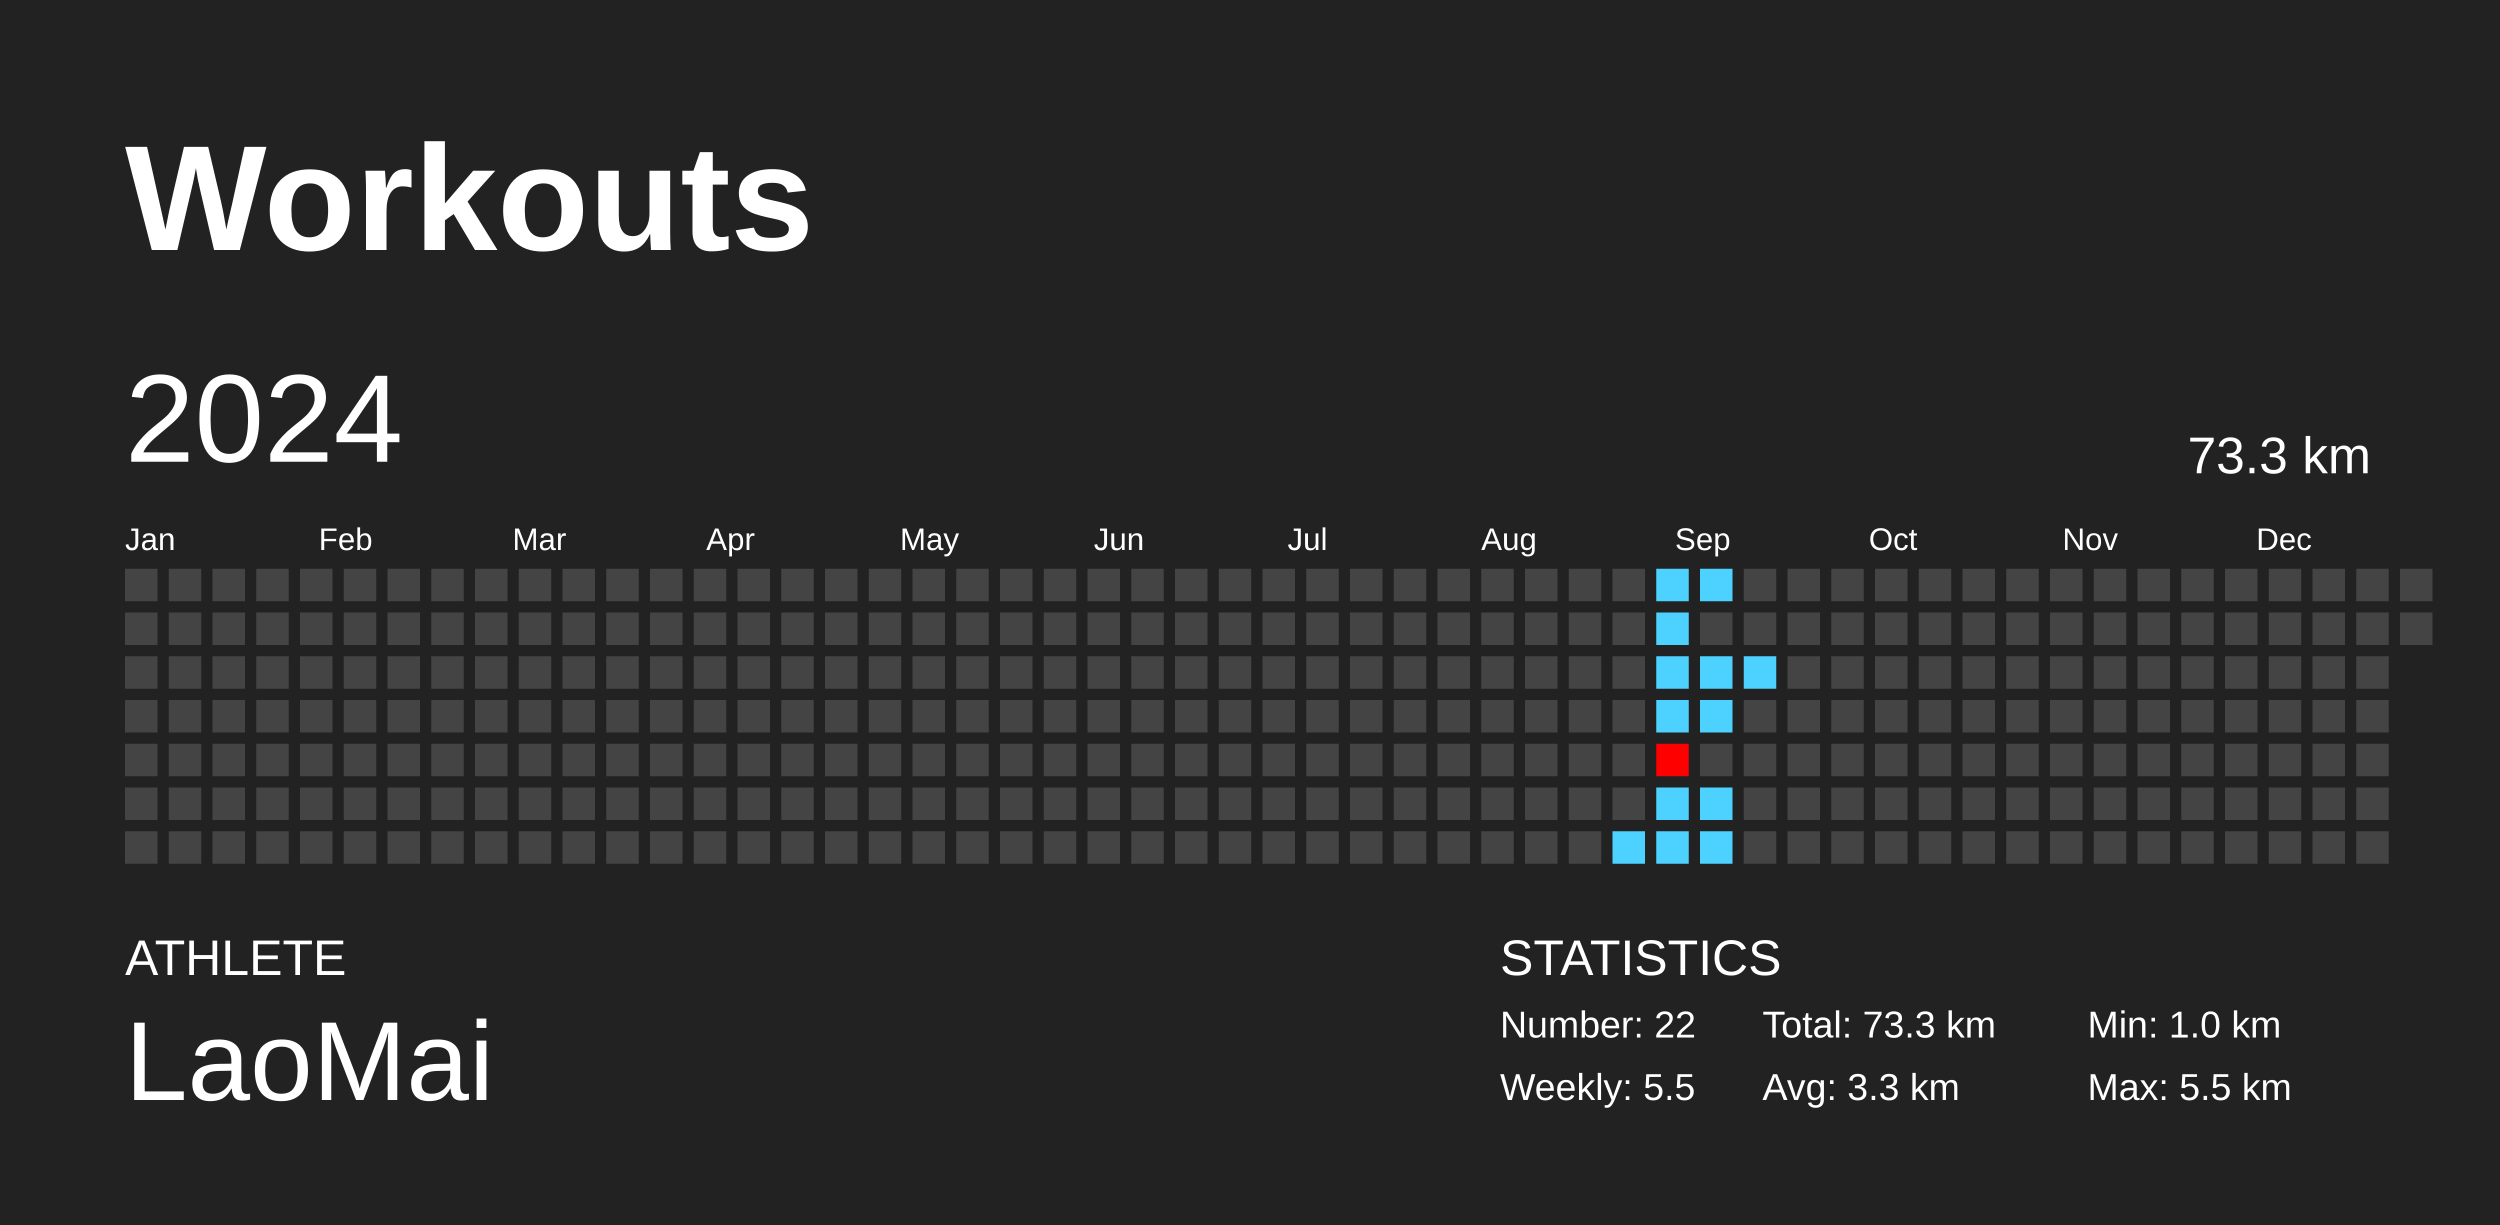
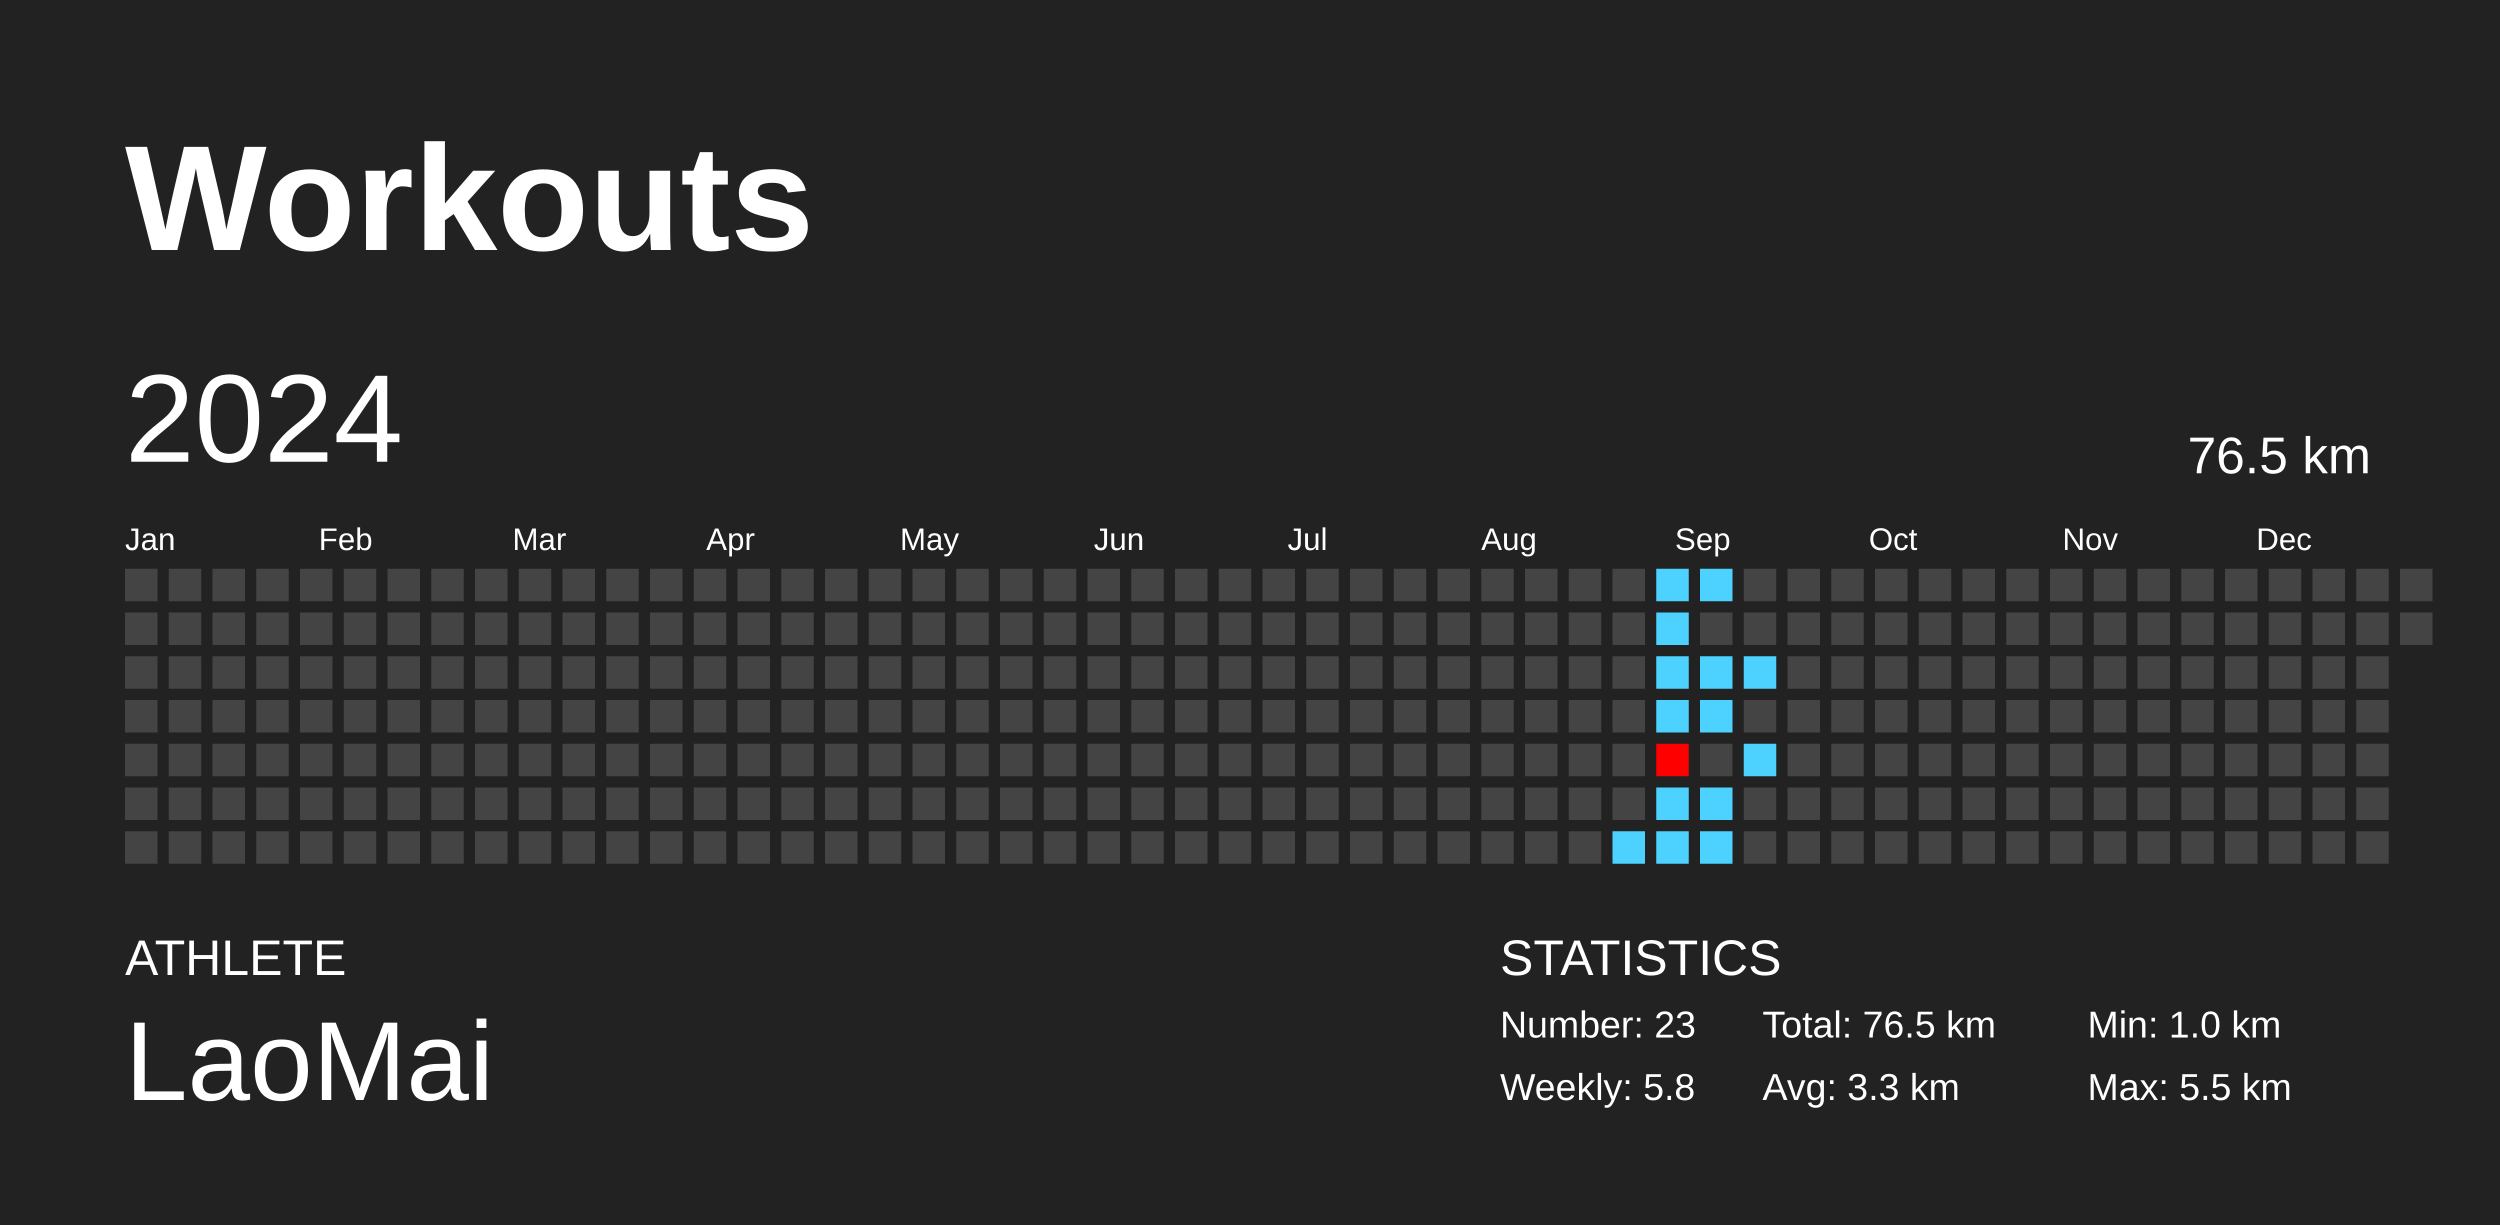
<svg xmlns="http://www.w3.org/2000/svg" baseProfile="full" height="98mm" version="1.1" viewBox="0,0,200,98" width="200mm">
  <defs />
  <rect fill="#222222" height="98" width="200" x="0" y="0" />
  <text fill="#FFFFFF" style="font-size:12px; font-family:Arial; font-weight:bold;" x="10" y="20">Workouts</text>
  <text fill="#FFFFFF" style="font-size:4px; font-family:Arial" x="10" y="78">ATHLETE</text>
  <text fill="#FFFFFF" style="font-size:9px; font-family:Arial" x="10" y="88">LaoMai</text>
  <text fill="#FFFFFF" style="font-size:4px; font-family:Arial" x="120" y="78">STATISTICS</text>
-   <text fill="#FFFFFF" style="font-size:3px; font-family:Arial" x="120" y="83">Number: 22</text>
-   <text fill="#FFFFFF" style="font-size:3px; font-family:Arial" x="120" y="88">Weekly: 5.5</text>
-   <text fill="#FFFFFF" style="font-size:3px; font-family:Arial" x="141" y="83">Total: 73.3 km</text>
+   <text fill="#FFFFFF" style="font-size:3px; font-family:Arial" x="120" y="83">Number: 23</text>
+   <text fill="#FFFFFF" style="font-size:3px; font-family:Arial" x="120" y="88">Weekly: 5.8</text>
+   <text fill="#FFFFFF" style="font-size:3px; font-family:Arial" x="141" y="83">Total: 76.5 km</text>
  <text fill="#FFFFFF" style="font-size:3px; font-family:Arial" x="141" y="88">Avg: 3.3 km</text>
  <text fill="#FFFFFF" style="font-size:3px; font-family:Arial" x="167" y="83">Min: 1.0 km</text>
  <text fill="#FFFFFF" style="font-size:3px; font-family:Arial" x="167" y="88">Max: 5.5 km</text>
  <text dominant-baseline="hanging" fill="#FFFFFF" style="font-size:10.0px; font-family:Arial;" x="10" y="30">2024</text>
-   <text dominant-baseline="hanging" fill="#FFFFFF" style="font-size:4.125px; font-family:Arial;" x="175" y="35">73.3 km</text>
+   <text dominant-baseline="hanging" fill="#FFFFFF" style="font-size:4.125px; font-family:Arial;" x="175" y="35">76.5 km</text>
  <text fill="#FFFFFF" style="font-size:2.5px; font-family:Arial" x="10.0" y="44">Jan</text>
  <text fill="#FFFFFF" style="font-size:2.5px; font-family:Arial" x="25.5" y="44">Feb</text>
  <text fill="#FFFFFF" style="font-size:2.5px; font-family:Arial" x="41.0" y="44">Mar</text>
  <text fill="#FFFFFF" style="font-size:2.5px; font-family:Arial" x="56.5" y="44">Apr</text>
  <text fill="#FFFFFF" style="font-size:2.5px; font-family:Arial" x="72.0" y="44">May</text>
  <text fill="#FFFFFF" style="font-size:2.5px; font-family:Arial" x="87.5" y="44">Jun</text>
  <text fill="#FFFFFF" style="font-size:2.5px; font-family:Arial" x="103.0" y="44">Jul</text>
  <text fill="#FFFFFF" style="font-size:2.5px; font-family:Arial" x="118.5" y="44">Aug</text>
  <text fill="#FFFFFF" style="font-size:2.5px; font-family:Arial" x="134.0" y="44">Sep</text>
  <text fill="#FFFFFF" style="font-size:2.5px; font-family:Arial" x="149.5" y="44">Oct</text>
  <text fill="#FFFFFF" style="font-size:2.5px; font-family:Arial" x="165.0" y="44">Nov</text>
  <text fill="#FFFFFF" style="font-size:2.5px; font-family:Arial" x="180.5" y="44">Dec</text>
  <rect fill="#444444" height="2.6" width="2.6" x="10.0" y="45.5" />
  <rect fill="#444444" height="2.6" width="2.6" x="10.0" y="49.0" />
  <rect fill="#444444" height="2.6" width="2.6" x="10.0" y="52.5" />
  <rect fill="#444444" height="2.6" width="2.6" x="10.0" y="56.0" />
  <rect fill="#444444" height="2.6" width="2.6" x="10.0" y="59.5" />
  <rect fill="#444444" height="2.6" width="2.6" x="10.0" y="63.0" />
  <rect fill="#444444" height="2.6" width="2.6" x="10.0" y="66.5" />
  <rect fill="#444444" height="2.6" width="2.6" x="13.5" y="45.5" />
  <rect fill="#444444" height="2.6" width="2.6" x="13.5" y="49.0" />
  <rect fill="#444444" height="2.6" width="2.6" x="13.5" y="52.5" />
  <rect fill="#444444" height="2.6" width="2.6" x="13.5" y="56.0" />
  <rect fill="#444444" height="2.6" width="2.6" x="13.5" y="59.5" />
  <rect fill="#444444" height="2.6" width="2.6" x="13.5" y="63.0" />
  <rect fill="#444444" height="2.6" width="2.6" x="13.5" y="66.5" />
  <rect fill="#444444" height="2.6" width="2.6" x="17.0" y="45.5" />
  <rect fill="#444444" height="2.6" width="2.6" x="17.0" y="49.0" />
  <rect fill="#444444" height="2.6" width="2.6" x="17.0" y="52.5" />
  <rect fill="#444444" height="2.6" width="2.6" x="17.0" y="56.0" />
  <rect fill="#444444" height="2.6" width="2.6" x="17.0" y="59.5" />
  <rect fill="#444444" height="2.6" width="2.6" x="17.0" y="63.0" />
  <rect fill="#444444" height="2.6" width="2.6" x="17.0" y="66.5" />
  <rect fill="#444444" height="2.6" width="2.6" x="20.5" y="45.5" />
  <rect fill="#444444" height="2.6" width="2.6" x="20.5" y="49.0" />
  <rect fill="#444444" height="2.6" width="2.6" x="20.5" y="52.5" />
  <rect fill="#444444" height="2.6" width="2.6" x="20.5" y="56.0" />
  <rect fill="#444444" height="2.6" width="2.6" x="20.5" y="59.5" />
  <rect fill="#444444" height="2.6" width="2.6" x="20.5" y="63.0" />
  <rect fill="#444444" height="2.6" width="2.6" x="20.5" y="66.5" />
  <rect fill="#444444" height="2.6" width="2.6" x="24.0" y="45.5" />
  <rect fill="#444444" height="2.6" width="2.6" x="24.0" y="49.0" />
  <rect fill="#444444" height="2.6" width="2.6" x="24.0" y="52.5" />
  <rect fill="#444444" height="2.6" width="2.6" x="24.0" y="56.0" />
  <rect fill="#444444" height="2.6" width="2.6" x="24.0" y="59.5" />
  <rect fill="#444444" height="2.6" width="2.6" x="24.0" y="63.0" />
  <rect fill="#444444" height="2.6" width="2.6" x="24.0" y="66.5" />
  <rect fill="#444444" height="2.6" width="2.6" x="27.5" y="45.5" />
  <rect fill="#444444" height="2.6" width="2.6" x="27.5" y="49.0" />
  <rect fill="#444444" height="2.6" width="2.6" x="27.5" y="52.5" />
  <rect fill="#444444" height="2.6" width="2.6" x="27.5" y="56.0" />
  <rect fill="#444444" height="2.6" width="2.6" x="27.5" y="59.5" />
  <rect fill="#444444" height="2.6" width="2.6" x="27.5" y="63.0" />
  <rect fill="#444444" height="2.6" width="2.6" x="27.5" y="66.5" />
  <rect fill="#444444" height="2.6" width="2.6" x="31.0" y="45.5" />
  <rect fill="#444444" height="2.6" width="2.6" x="31.0" y="49.0" />
  <rect fill="#444444" height="2.6" width="2.6" x="31.0" y="52.5" />
  <rect fill="#444444" height="2.6" width="2.6" x="31.0" y="56.0" />
  <rect fill="#444444" height="2.6" width="2.6" x="31.0" y="59.5" />
  <rect fill="#444444" height="2.6" width="2.6" x="31.0" y="63.0" />
  <rect fill="#444444" height="2.6" width="2.6" x="31.0" y="66.5" />
  <rect fill="#444444" height="2.6" width="2.6" x="34.5" y="45.5" />
  <rect fill="#444444" height="2.6" width="2.6" x="34.5" y="49.0" />
  <rect fill="#444444" height="2.6" width="2.6" x="34.5" y="52.5" />
  <rect fill="#444444" height="2.6" width="2.6" x="34.5" y="56.0" />
  <rect fill="#444444" height="2.6" width="2.6" x="34.5" y="59.5" />
  <rect fill="#444444" height="2.6" width="2.6" x="34.5" y="63.0" />
  <rect fill="#444444" height="2.6" width="2.6" x="34.5" y="66.5" />
  <rect fill="#444444" height="2.6" width="2.6" x="38.0" y="45.5" />
  <rect fill="#444444" height="2.6" width="2.6" x="38.0" y="49.0" />
  <rect fill="#444444" height="2.6" width="2.6" x="38.0" y="52.5" />
  <rect fill="#444444" height="2.6" width="2.6" x="38.0" y="56.0" />
  <rect fill="#444444" height="2.6" width="2.6" x="38.0" y="59.5" />
  <rect fill="#444444" height="2.6" width="2.6" x="38.0" y="63.0" />
  <rect fill="#444444" height="2.6" width="2.6" x="38.0" y="66.5" />
  <rect fill="#444444" height="2.6" width="2.6" x="41.5" y="45.5" />
  <rect fill="#444444" height="2.6" width="2.6" x="41.5" y="49.0" />
  <rect fill="#444444" height="2.6" width="2.6" x="41.5" y="52.5" />
  <rect fill="#444444" height="2.6" width="2.6" x="41.5" y="56.0" />
  <rect fill="#444444" height="2.6" width="2.6" x="41.5" y="59.5" />
  <rect fill="#444444" height="2.6" width="2.6" x="41.5" y="63.0" />
  <rect fill="#444444" height="2.6" width="2.6" x="41.5" y="66.5" />
  <rect fill="#444444" height="2.6" width="2.6" x="45.0" y="45.5" />
  <rect fill="#444444" height="2.6" width="2.6" x="45.0" y="49.0" />
  <rect fill="#444444" height="2.6" width="2.6" x="45.0" y="52.5" />
  <rect fill="#444444" height="2.6" width="2.6" x="45.0" y="56.0" />
  <rect fill="#444444" height="2.6" width="2.6" x="45.0" y="59.5" />
  <rect fill="#444444" height="2.6" width="2.6" x="45.0" y="63.0" />
  <rect fill="#444444" height="2.6" width="2.6" x="45.0" y="66.5" />
  <rect fill="#444444" height="2.6" width="2.6" x="48.5" y="45.5" />
  <rect fill="#444444" height="2.6" width="2.6" x="48.5" y="49.0" />
  <rect fill="#444444" height="2.6" width="2.6" x="48.5" y="52.5" />
  <rect fill="#444444" height="2.6" width="2.6" x="48.5" y="56.0" />
  <rect fill="#444444" height="2.6" width="2.6" x="48.5" y="59.5" />
  <rect fill="#444444" height="2.6" width="2.6" x="48.5" y="63.0" />
  <rect fill="#444444" height="2.6" width="2.6" x="48.5" y="66.5" />
  <rect fill="#444444" height="2.6" width="2.6" x="52.0" y="45.5" />
  <rect fill="#444444" height="2.6" width="2.6" x="52.0" y="49.0" />
  <rect fill="#444444" height="2.6" width="2.6" x="52.0" y="52.5" />
  <rect fill="#444444" height="2.6" width="2.6" x="52.0" y="56.0" />
  <rect fill="#444444" height="2.6" width="2.6" x="52.0" y="59.5" />
  <rect fill="#444444" height="2.6" width="2.6" x="52.0" y="63.0" />
  <rect fill="#444444" height="2.6" width="2.6" x="52.0" y="66.5" />
  <rect fill="#444444" height="2.6" width="2.6" x="55.5" y="45.5" />
  <rect fill="#444444" height="2.6" width="2.6" x="55.5" y="49.0" />
  <rect fill="#444444" height="2.6" width="2.6" x="55.5" y="52.5" />
  <rect fill="#444444" height="2.6" width="2.6" x="55.5" y="56.0" />
  <rect fill="#444444" height="2.6" width="2.6" x="55.5" y="59.5" />
  <rect fill="#444444" height="2.6" width="2.6" x="55.5" y="63.0" />
  <rect fill="#444444" height="2.6" width="2.6" x="55.5" y="66.5" />
  <rect fill="#444444" height="2.6" width="2.6" x="59.0" y="45.5" />
  <rect fill="#444444" height="2.6" width="2.6" x="59.0" y="49.0" />
  <rect fill="#444444" height="2.6" width="2.6" x="59.0" y="52.5" />
  <rect fill="#444444" height="2.6" width="2.6" x="59.0" y="56.0" />
  <rect fill="#444444" height="2.6" width="2.6" x="59.0" y="59.5" />
  <rect fill="#444444" height="2.6" width="2.6" x="59.0" y="63.0" />
  <rect fill="#444444" height="2.6" width="2.6" x="59.0" y="66.5" />
  <rect fill="#444444" height="2.6" width="2.6" x="62.5" y="45.5" />
  <rect fill="#444444" height="2.6" width="2.6" x="62.5" y="49.0" />
  <rect fill="#444444" height="2.6" width="2.6" x="62.5" y="52.5" />
  <rect fill="#444444" height="2.6" width="2.6" x="62.5" y="56.0" />
  <rect fill="#444444" height="2.6" width="2.6" x="62.5" y="59.5" />
  <rect fill="#444444" height="2.6" width="2.6" x="62.5" y="63.0" />
  <rect fill="#444444" height="2.6" width="2.6" x="62.5" y="66.5" />
  <rect fill="#444444" height="2.6" width="2.6" x="66.0" y="45.5" />
  <rect fill="#444444" height="2.6" width="2.6" x="66.0" y="49.0" />
  <rect fill="#444444" height="2.6" width="2.6" x="66.0" y="52.5" />
  <rect fill="#444444" height="2.6" width="2.6" x="66.0" y="56.0" />
  <rect fill="#444444" height="2.6" width="2.6" x="66.0" y="59.5" />
  <rect fill="#444444" height="2.6" width="2.6" x="66.0" y="63.0" />
  <rect fill="#444444" height="2.6" width="2.6" x="66.0" y="66.5" />
  <rect fill="#444444" height="2.6" width="2.6" x="69.5" y="45.5" />
  <rect fill="#444444" height="2.6" width="2.6" x="69.5" y="49.0" />
  <rect fill="#444444" height="2.6" width="2.6" x="69.5" y="52.5" />
  <rect fill="#444444" height="2.6" width="2.6" x="69.5" y="56.0" />
  <rect fill="#444444" height="2.6" width="2.6" x="69.5" y="59.5" />
  <rect fill="#444444" height="2.6" width="2.6" x="69.5" y="63.0" />
  <rect fill="#444444" height="2.6" width="2.6" x="69.5" y="66.5" />
  <rect fill="#444444" height="2.6" width="2.6" x="73.0" y="45.5" />
  <rect fill="#444444" height="2.6" width="2.6" x="73.0" y="49.0" />
  <rect fill="#444444" height="2.6" width="2.6" x="73.0" y="52.5" />
  <rect fill="#444444" height="2.6" width="2.6" x="73.0" y="56.0" />
  <rect fill="#444444" height="2.6" width="2.6" x="73.0" y="59.5" />
  <rect fill="#444444" height="2.6" width="2.6" x="73.0" y="63.0" />
  <rect fill="#444444" height="2.6" width="2.6" x="73.0" y="66.5" />
  <rect fill="#444444" height="2.6" width="2.6" x="76.5" y="45.5" />
  <rect fill="#444444" height="2.6" width="2.6" x="76.5" y="49.0" />
  <rect fill="#444444" height="2.6" width="2.6" x="76.5" y="52.5" />
  <rect fill="#444444" height="2.6" width="2.6" x="76.5" y="56.0" />
  <rect fill="#444444" height="2.6" width="2.6" x="76.5" y="59.5" />
  <rect fill="#444444" height="2.6" width="2.6" x="76.5" y="63.0" />
  <rect fill="#444444" height="2.6" width="2.6" x="76.5" y="66.5" />
  <rect fill="#444444" height="2.6" width="2.6" x="80.0" y="45.5" />
  <rect fill="#444444" height="2.6" width="2.6" x="80.0" y="49.0" />
  <rect fill="#444444" height="2.6" width="2.6" x="80.0" y="52.5" />
  <rect fill="#444444" height="2.6" width="2.6" x="80.0" y="56.0" />
  <rect fill="#444444" height="2.6" width="2.6" x="80.0" y="59.5" />
  <rect fill="#444444" height="2.6" width="2.6" x="80.0" y="63.0" />
  <rect fill="#444444" height="2.6" width="2.6" x="80.0" y="66.5" />
  <rect fill="#444444" height="2.6" width="2.6" x="83.5" y="45.5" />
  <rect fill="#444444" height="2.6" width="2.6" x="83.5" y="49.0" />
  <rect fill="#444444" height="2.6" width="2.6" x="83.5" y="52.5" />
  <rect fill="#444444" height="2.6" width="2.6" x="83.5" y="56.0" />
  <rect fill="#444444" height="2.6" width="2.6" x="83.5" y="59.5" />
  <rect fill="#444444" height="2.6" width="2.6" x="83.5" y="63.0" />
  <rect fill="#444444" height="2.6" width="2.6" x="83.5" y="66.5" />
  <rect fill="#444444" height="2.6" width="2.6" x="87.0" y="45.5" />
  <rect fill="#444444" height="2.6" width="2.6" x="87.0" y="49.0" />
  <rect fill="#444444" height="2.6" width="2.6" x="87.0" y="52.5" />
  <rect fill="#444444" height="2.6" width="2.6" x="87.0" y="56.0" />
  <rect fill="#444444" height="2.6" width="2.6" x="87.0" y="59.5" />
  <rect fill="#444444" height="2.6" width="2.6" x="87.0" y="63.0" />
  <rect fill="#444444" height="2.6" width="2.6" x="87.0" y="66.5" />
  <rect fill="#444444" height="2.6" width="2.6" x="90.5" y="45.5" />
  <rect fill="#444444" height="2.6" width="2.6" x="90.5" y="49.0" />
  <rect fill="#444444" height="2.6" width="2.6" x="90.5" y="52.5" />
  <rect fill="#444444" height="2.6" width="2.6" x="90.5" y="56.0" />
  <rect fill="#444444" height="2.6" width="2.6" x="90.5" y="59.5" />
  <rect fill="#444444" height="2.6" width="2.6" x="90.5" y="63.0" />
  <rect fill="#444444" height="2.6" width="2.6" x="90.5" y="66.5" />
  <rect fill="#444444" height="2.6" width="2.6" x="94.0" y="45.5" />
  <rect fill="#444444" height="2.6" width="2.6" x="94.0" y="49.0" />
  <rect fill="#444444" height="2.6" width="2.6" x="94.0" y="52.5" />
  <rect fill="#444444" height="2.6" width="2.6" x="94.0" y="56.0" />
  <rect fill="#444444" height="2.6" width="2.6" x="94.0" y="59.5" />
  <rect fill="#444444" height="2.6" width="2.6" x="94.0" y="63.0" />
  <rect fill="#444444" height="2.6" width="2.6" x="94.0" y="66.5" />
  <rect fill="#444444" height="2.6" width="2.6" x="97.5" y="45.5" />
  <rect fill="#444444" height="2.6" width="2.6" x="97.5" y="49.0" />
  <rect fill="#444444" height="2.6" width="2.6" x="97.5" y="52.5" />
  <rect fill="#444444" height="2.6" width="2.6" x="97.5" y="56.0" />
  <rect fill="#444444" height="2.6" width="2.6" x="97.5" y="59.5" />
  <rect fill="#444444" height="2.6" width="2.6" x="97.5" y="63.0" />
  <rect fill="#444444" height="2.6" width="2.6" x="97.5" y="66.5" />
  <rect fill="#444444" height="2.6" width="2.6" x="101.0" y="45.5" />
  <rect fill="#444444" height="2.6" width="2.6" x="101.0" y="49.0" />
  <rect fill="#444444" height="2.6" width="2.6" x="101.0" y="52.5" />
  <rect fill="#444444" height="2.6" width="2.6" x="101.0" y="56.0" />
  <rect fill="#444444" height="2.6" width="2.6" x="101.0" y="59.5" />
  <rect fill="#444444" height="2.6" width="2.6" x="101.0" y="63.0" />
  <rect fill="#444444" height="2.6" width="2.6" x="101.0" y="66.5" />
  <rect fill="#444444" height="2.6" width="2.6" x="104.5" y="45.5" />
  <rect fill="#444444" height="2.6" width="2.6" x="104.5" y="49.0" />
  <rect fill="#444444" height="2.6" width="2.6" x="104.5" y="52.5" />
  <rect fill="#444444" height="2.6" width="2.6" x="104.5" y="56.0" />
  <rect fill="#444444" height="2.6" width="2.6" x="104.5" y="59.5" />
  <rect fill="#444444" height="2.6" width="2.6" x="104.5" y="63.0" />
  <rect fill="#444444" height="2.6" width="2.6" x="104.5" y="66.5" />
  <rect fill="#444444" height="2.6" width="2.6" x="108.0" y="45.5" />
  <rect fill="#444444" height="2.6" width="2.6" x="108.0" y="49.0" />
  <rect fill="#444444" height="2.6" width="2.6" x="108.0" y="52.5" />
  <rect fill="#444444" height="2.6" width="2.6" x="108.0" y="56.0" />
  <rect fill="#444444" height="2.6" width="2.6" x="108.0" y="59.5" />
  <rect fill="#444444" height="2.6" width="2.6" x="108.0" y="63.0" />
  <rect fill="#444444" height="2.6" width="2.6" x="108.0" y="66.5" />
  <rect fill="#444444" height="2.6" width="2.6" x="111.5" y="45.5" />
  <rect fill="#444444" height="2.6" width="2.6" x="111.5" y="49.0" />
  <rect fill="#444444" height="2.6" width="2.6" x="111.5" y="52.5" />
  <rect fill="#444444" height="2.6" width="2.6" x="111.5" y="56.0" />
  <rect fill="#444444" height="2.6" width="2.6" x="111.5" y="59.5" />
  <rect fill="#444444" height="2.6" width="2.6" x="111.5" y="63.0" />
  <rect fill="#444444" height="2.6" width="2.6" x="111.5" y="66.5" />
  <rect fill="#444444" height="2.6" width="2.6" x="115.0" y="45.5" />
  <rect fill="#444444" height="2.6" width="2.6" x="115.0" y="49.0" />
  <rect fill="#444444" height="2.6" width="2.6" x="115.0" y="52.5" />
  <rect fill="#444444" height="2.6" width="2.6" x="115.0" y="56.0" />
  <rect fill="#444444" height="2.6" width="2.6" x="115.0" y="59.5" />
  <rect fill="#444444" height="2.6" width="2.6" x="115.0" y="63.0" />
  <rect fill="#444444" height="2.6" width="2.6" x="115.0" y="66.5" />
  <rect fill="#444444" height="2.6" width="2.6" x="118.5" y="45.5" />
  <rect fill="#444444" height="2.6" width="2.6" x="118.5" y="49.0" />
  <rect fill="#444444" height="2.6" width="2.6" x="118.5" y="52.5" />
  <rect fill="#444444" height="2.6" width="2.6" x="118.5" y="56.0" />
  <rect fill="#444444" height="2.6" width="2.6" x="118.5" y="59.5" />
  <rect fill="#444444" height="2.6" width="2.6" x="118.5" y="63.0" />
  <rect fill="#444444" height="2.6" width="2.6" x="118.5" y="66.5" />
  <rect fill="#444444" height="2.6" width="2.6" x="122.0" y="45.5" />
  <rect fill="#444444" height="2.6" width="2.6" x="122.0" y="49.0" />
  <rect fill="#444444" height="2.6" width="2.6" x="122.0" y="52.5" />
  <rect fill="#444444" height="2.6" width="2.6" x="122.0" y="56.0" />
  <rect fill="#444444" height="2.6" width="2.6" x="122.0" y="59.5" />
  <rect fill="#444444" height="2.6" width="2.6" x="122.0" y="63.0" />
  <rect fill="#444444" height="2.6" width="2.6" x="122.0" y="66.5" />
  <rect fill="#444444" height="2.6" width="2.6" x="125.5" y="45.5" />
  <rect fill="#444444" height="2.6" width="2.6" x="125.5" y="49.0" />
  <rect fill="#444444" height="2.6" width="2.6" x="125.5" y="52.5" />
  <rect fill="#444444" height="2.6" width="2.6" x="125.5" y="56.0" />
  <rect fill="#444444" height="2.6" width="2.6" x="125.5" y="59.5" />
  <rect fill="#444444" height="2.6" width="2.6" x="125.5" y="63.0" />
  <rect fill="#444444" height="2.6" width="2.6" x="125.5" y="66.5" />
  <rect fill="#444444" height="2.6" width="2.6" x="129.0" y="45.5" />
  <rect fill="#444444" height="2.6" width="2.6" x="129.0" y="49.0" />
  <rect fill="#444444" height="2.6" width="2.6" x="129.0" y="52.5" />
  <rect fill="#444444" height="2.6" width="2.6" x="129.0" y="56.0" />
  <rect fill="#444444" height="2.6" width="2.6" x="129.0" y="59.5" />
  <rect fill="#444444" height="2.6" width="2.6" x="129.0" y="63.0" />
  <rect fill="#4dd2ff" height="2.6" width="2.6" x="129.0" y="66.5" />
  <rect fill="#4dd2ff" height="2.6" width="2.6" x="132.5" y="45.5" />
  <rect fill="#4dd2ff" height="2.6" width="2.6" x="132.5" y="49.0" />
  <rect fill="#4dd2ff" height="2.6" width="2.6" x="132.5" y="52.5" />
  <rect fill="#4dd2ff" height="2.6" width="2.6" x="132.5" y="56.0" />
  <rect fill="#ff0000" height="2.6" width="2.6" x="132.5" y="59.5" />
  <rect fill="#4dd2ff" height="2.6" width="2.6" x="132.5" y="63.0" />
  <rect fill="#4dd2ff" height="2.6" width="2.6" x="132.5" y="66.5" />
  <rect fill="#4dd2ff" height="2.6" width="2.6" x="136.0" y="45.5" />
  <rect fill="#444444" height="2.6" width="2.6" x="136.0" y="49.0" />
  <rect fill="#4dd2ff" height="2.6" width="2.6" x="136.0" y="52.5" />
  <rect fill="#4dd2ff" height="2.6" width="2.6" x="136.0" y="56.0" />
  <rect fill="#444444" height="2.6" width="2.6" x="136.0" y="59.5" />
  <rect fill="#4dd2ff" height="2.6" width="2.6" x="136.0" y="63.0" />
  <rect fill="#4dd2ff" height="2.6" width="2.6" x="136.0" y="66.5" />
  <rect fill="#444444" height="2.6" width="2.6" x="139.5" y="45.5" />
  <rect fill="#444444" height="2.6" width="2.6" x="139.5" y="49.0" />
  <rect fill="#4dd2ff" height="2.6" width="2.6" x="139.5" y="52.5" />
  <rect fill="#444444" height="2.6" width="2.6" x="139.5" y="56.0" />
-   <rect fill="#444444" height="2.6" width="2.6" x="139.5" y="59.5" />
+   <rect fill="#4dd2ff" height="2.6" width="2.6" x="139.5" y="59.5" />
  <rect fill="#444444" height="2.6" width="2.6" x="139.5" y="63.0" />
  <rect fill="#444444" height="2.6" width="2.6" x="139.5" y="66.5" />
  <rect fill="#444444" height="2.6" width="2.6" x="143.0" y="45.5" />
  <rect fill="#444444" height="2.6" width="2.6" x="143.0" y="49.0" />
  <rect fill="#444444" height="2.6" width="2.6" x="143.0" y="52.5" />
  <rect fill="#444444" height="2.6" width="2.6" x="143.0" y="56.0" />
  <rect fill="#444444" height="2.6" width="2.6" x="143.0" y="59.5" />
  <rect fill="#444444" height="2.6" width="2.6" x="143.0" y="63.0" />
  <rect fill="#444444" height="2.6" width="2.6" x="143.0" y="66.5" />
  <rect fill="#444444" height="2.6" width="2.6" x="146.5" y="45.5" />
  <rect fill="#444444" height="2.6" width="2.6" x="146.5" y="49.0" />
  <rect fill="#444444" height="2.6" width="2.6" x="146.5" y="52.5" />
  <rect fill="#444444" height="2.6" width="2.6" x="146.5" y="56.0" />
  <rect fill="#444444" height="2.6" width="2.6" x="146.5" y="59.5" />
  <rect fill="#444444" height="2.6" width="2.6" x="146.5" y="63.0" />
  <rect fill="#444444" height="2.6" width="2.6" x="146.5" y="66.5" />
  <rect fill="#444444" height="2.6" width="2.6" x="150.0" y="45.5" />
  <rect fill="#444444" height="2.6" width="2.6" x="150.0" y="49.0" />
  <rect fill="#444444" height="2.6" width="2.6" x="150.0" y="52.5" />
  <rect fill="#444444" height="2.6" width="2.6" x="150.0" y="56.0" />
  <rect fill="#444444" height="2.6" width="2.6" x="150.0" y="59.5" />
  <rect fill="#444444" height="2.6" width="2.6" x="150.0" y="63.0" />
  <rect fill="#444444" height="2.6" width="2.6" x="150.0" y="66.5" />
  <rect fill="#444444" height="2.6" width="2.6" x="153.5" y="45.5" />
  <rect fill="#444444" height="2.6" width="2.6" x="153.5" y="49.0" />
  <rect fill="#444444" height="2.6" width="2.6" x="153.5" y="52.5" />
  <rect fill="#444444" height="2.6" width="2.6" x="153.5" y="56.0" />
  <rect fill="#444444" height="2.6" width="2.6" x="153.5" y="59.5" />
  <rect fill="#444444" height="2.6" width="2.6" x="153.5" y="63.0" />
  <rect fill="#444444" height="2.6" width="2.6" x="153.5" y="66.5" />
  <rect fill="#444444" height="2.6" width="2.6" x="157.0" y="45.5" />
  <rect fill="#444444" height="2.6" width="2.6" x="157.0" y="49.0" />
  <rect fill="#444444" height="2.6" width="2.6" x="157.0" y="52.5" />
  <rect fill="#444444" height="2.6" width="2.6" x="157.0" y="56.0" />
  <rect fill="#444444" height="2.6" width="2.6" x="157.0" y="59.5" />
  <rect fill="#444444" height="2.6" width="2.6" x="157.0" y="63.0" />
  <rect fill="#444444" height="2.6" width="2.6" x="157.0" y="66.5" />
  <rect fill="#444444" height="2.6" width="2.6" x="160.5" y="45.5" />
  <rect fill="#444444" height="2.6" width="2.6" x="160.5" y="49.0" />
  <rect fill="#444444" height="2.6" width="2.6" x="160.5" y="52.5" />
  <rect fill="#444444" height="2.6" width="2.6" x="160.5" y="56.0" />
  <rect fill="#444444" height="2.6" width="2.6" x="160.5" y="59.5" />
  <rect fill="#444444" height="2.6" width="2.6" x="160.5" y="63.0" />
  <rect fill="#444444" height="2.6" width="2.6" x="160.5" y="66.5" />
  <rect fill="#444444" height="2.6" width="2.6" x="164.0" y="45.5" />
  <rect fill="#444444" height="2.6" width="2.6" x="164.0" y="49.0" />
  <rect fill="#444444" height="2.6" width="2.6" x="164.0" y="52.5" />
  <rect fill="#444444" height="2.6" width="2.6" x="164.0" y="56.0" />
  <rect fill="#444444" height="2.6" width="2.6" x="164.0" y="59.5" />
  <rect fill="#444444" height="2.6" width="2.6" x="164.0" y="63.0" />
  <rect fill="#444444" height="2.6" width="2.6" x="164.0" y="66.5" />
  <rect fill="#444444" height="2.6" width="2.6" x="167.5" y="45.5" />
  <rect fill="#444444" height="2.6" width="2.6" x="167.5" y="49.0" />
  <rect fill="#444444" height="2.6" width="2.6" x="167.5" y="52.5" />
  <rect fill="#444444" height="2.6" width="2.6" x="167.5" y="56.0" />
  <rect fill="#444444" height="2.6" width="2.6" x="167.5" y="59.5" />
  <rect fill="#444444" height="2.6" width="2.6" x="167.5" y="63.0" />
  <rect fill="#444444" height="2.6" width="2.6" x="167.5" y="66.5" />
  <rect fill="#444444" height="2.6" width="2.6" x="171.0" y="45.5" />
  <rect fill="#444444" height="2.6" width="2.6" x="171.0" y="49.0" />
  <rect fill="#444444" height="2.6" width="2.6" x="171.0" y="52.5" />
  <rect fill="#444444" height="2.6" width="2.6" x="171.0" y="56.0" />
  <rect fill="#444444" height="2.6" width="2.6" x="171.0" y="59.5" />
  <rect fill="#444444" height="2.6" width="2.6" x="171.0" y="63.0" />
  <rect fill="#444444" height="2.6" width="2.6" x="171.0" y="66.5" />
  <rect fill="#444444" height="2.6" width="2.6" x="174.5" y="45.5" />
  <rect fill="#444444" height="2.6" width="2.6" x="174.5" y="49.0" />
  <rect fill="#444444" height="2.6" width="2.6" x="174.5" y="52.5" />
  <rect fill="#444444" height="2.6" width="2.6" x="174.5" y="56.0" />
  <rect fill="#444444" height="2.6" width="2.6" x="174.5" y="59.5" />
  <rect fill="#444444" height="2.6" width="2.6" x="174.5" y="63.0" />
  <rect fill="#444444" height="2.6" width="2.6" x="174.5" y="66.5" />
  <rect fill="#444444" height="2.6" width="2.6" x="178.0" y="45.5" />
  <rect fill="#444444" height="2.6" width="2.6" x="178.0" y="49.0" />
  <rect fill="#444444" height="2.6" width="2.6" x="178.0" y="52.5" />
  <rect fill="#444444" height="2.6" width="2.6" x="178.0" y="56.0" />
  <rect fill="#444444" height="2.6" width="2.6" x="178.0" y="59.5" />
  <rect fill="#444444" height="2.6" width="2.6" x="178.0" y="63.0" />
  <rect fill="#444444" height="2.6" width="2.6" x="178.0" y="66.5" />
  <rect fill="#444444" height="2.6" width="2.6" x="181.5" y="45.5" />
  <rect fill="#444444" height="2.6" width="2.6" x="181.5" y="49.0" />
  <rect fill="#444444" height="2.6" width="2.6" x="181.5" y="52.5" />
  <rect fill="#444444" height="2.6" width="2.6" x="181.5" y="56.0" />
  <rect fill="#444444" height="2.6" width="2.6" x="181.5" y="59.5" />
  <rect fill="#444444" height="2.6" width="2.6" x="181.5" y="63.0" />
  <rect fill="#444444" height="2.6" width="2.6" x="181.5" y="66.5" />
  <rect fill="#444444" height="2.6" width="2.6" x="185.0" y="45.5" />
  <rect fill="#444444" height="2.6" width="2.6" x="185.0" y="49.0" />
  <rect fill="#444444" height="2.6" width="2.6" x="185.0" y="52.5" />
  <rect fill="#444444" height="2.6" width="2.6" x="185.0" y="56.0" />
  <rect fill="#444444" height="2.6" width="2.6" x="185.0" y="59.5" />
  <rect fill="#444444" height="2.6" width="2.6" x="185.0" y="63.0" />
  <rect fill="#444444" height="2.6" width="2.6" x="185.0" y="66.5" />
  <rect fill="#444444" height="2.6" width="2.6" x="188.5" y="45.5" />
  <rect fill="#444444" height="2.6" width="2.6" x="188.5" y="49.0" />
  <rect fill="#444444" height="2.6" width="2.6" x="188.5" y="52.5" />
  <rect fill="#444444" height="2.6" width="2.6" x="188.5" y="56.0" />
  <rect fill="#444444" height="2.6" width="2.6" x="188.5" y="59.5" />
  <rect fill="#444444" height="2.6" width="2.6" x="188.5" y="63.0" />
  <rect fill="#444444" height="2.6" width="2.6" x="188.5" y="66.5" />
  <rect fill="#444444" height="2.6" width="2.6" x="192.0" y="45.5" />
  <rect fill="#444444" height="2.6" width="2.6" x="192.0" y="49.0" />
</svg>
